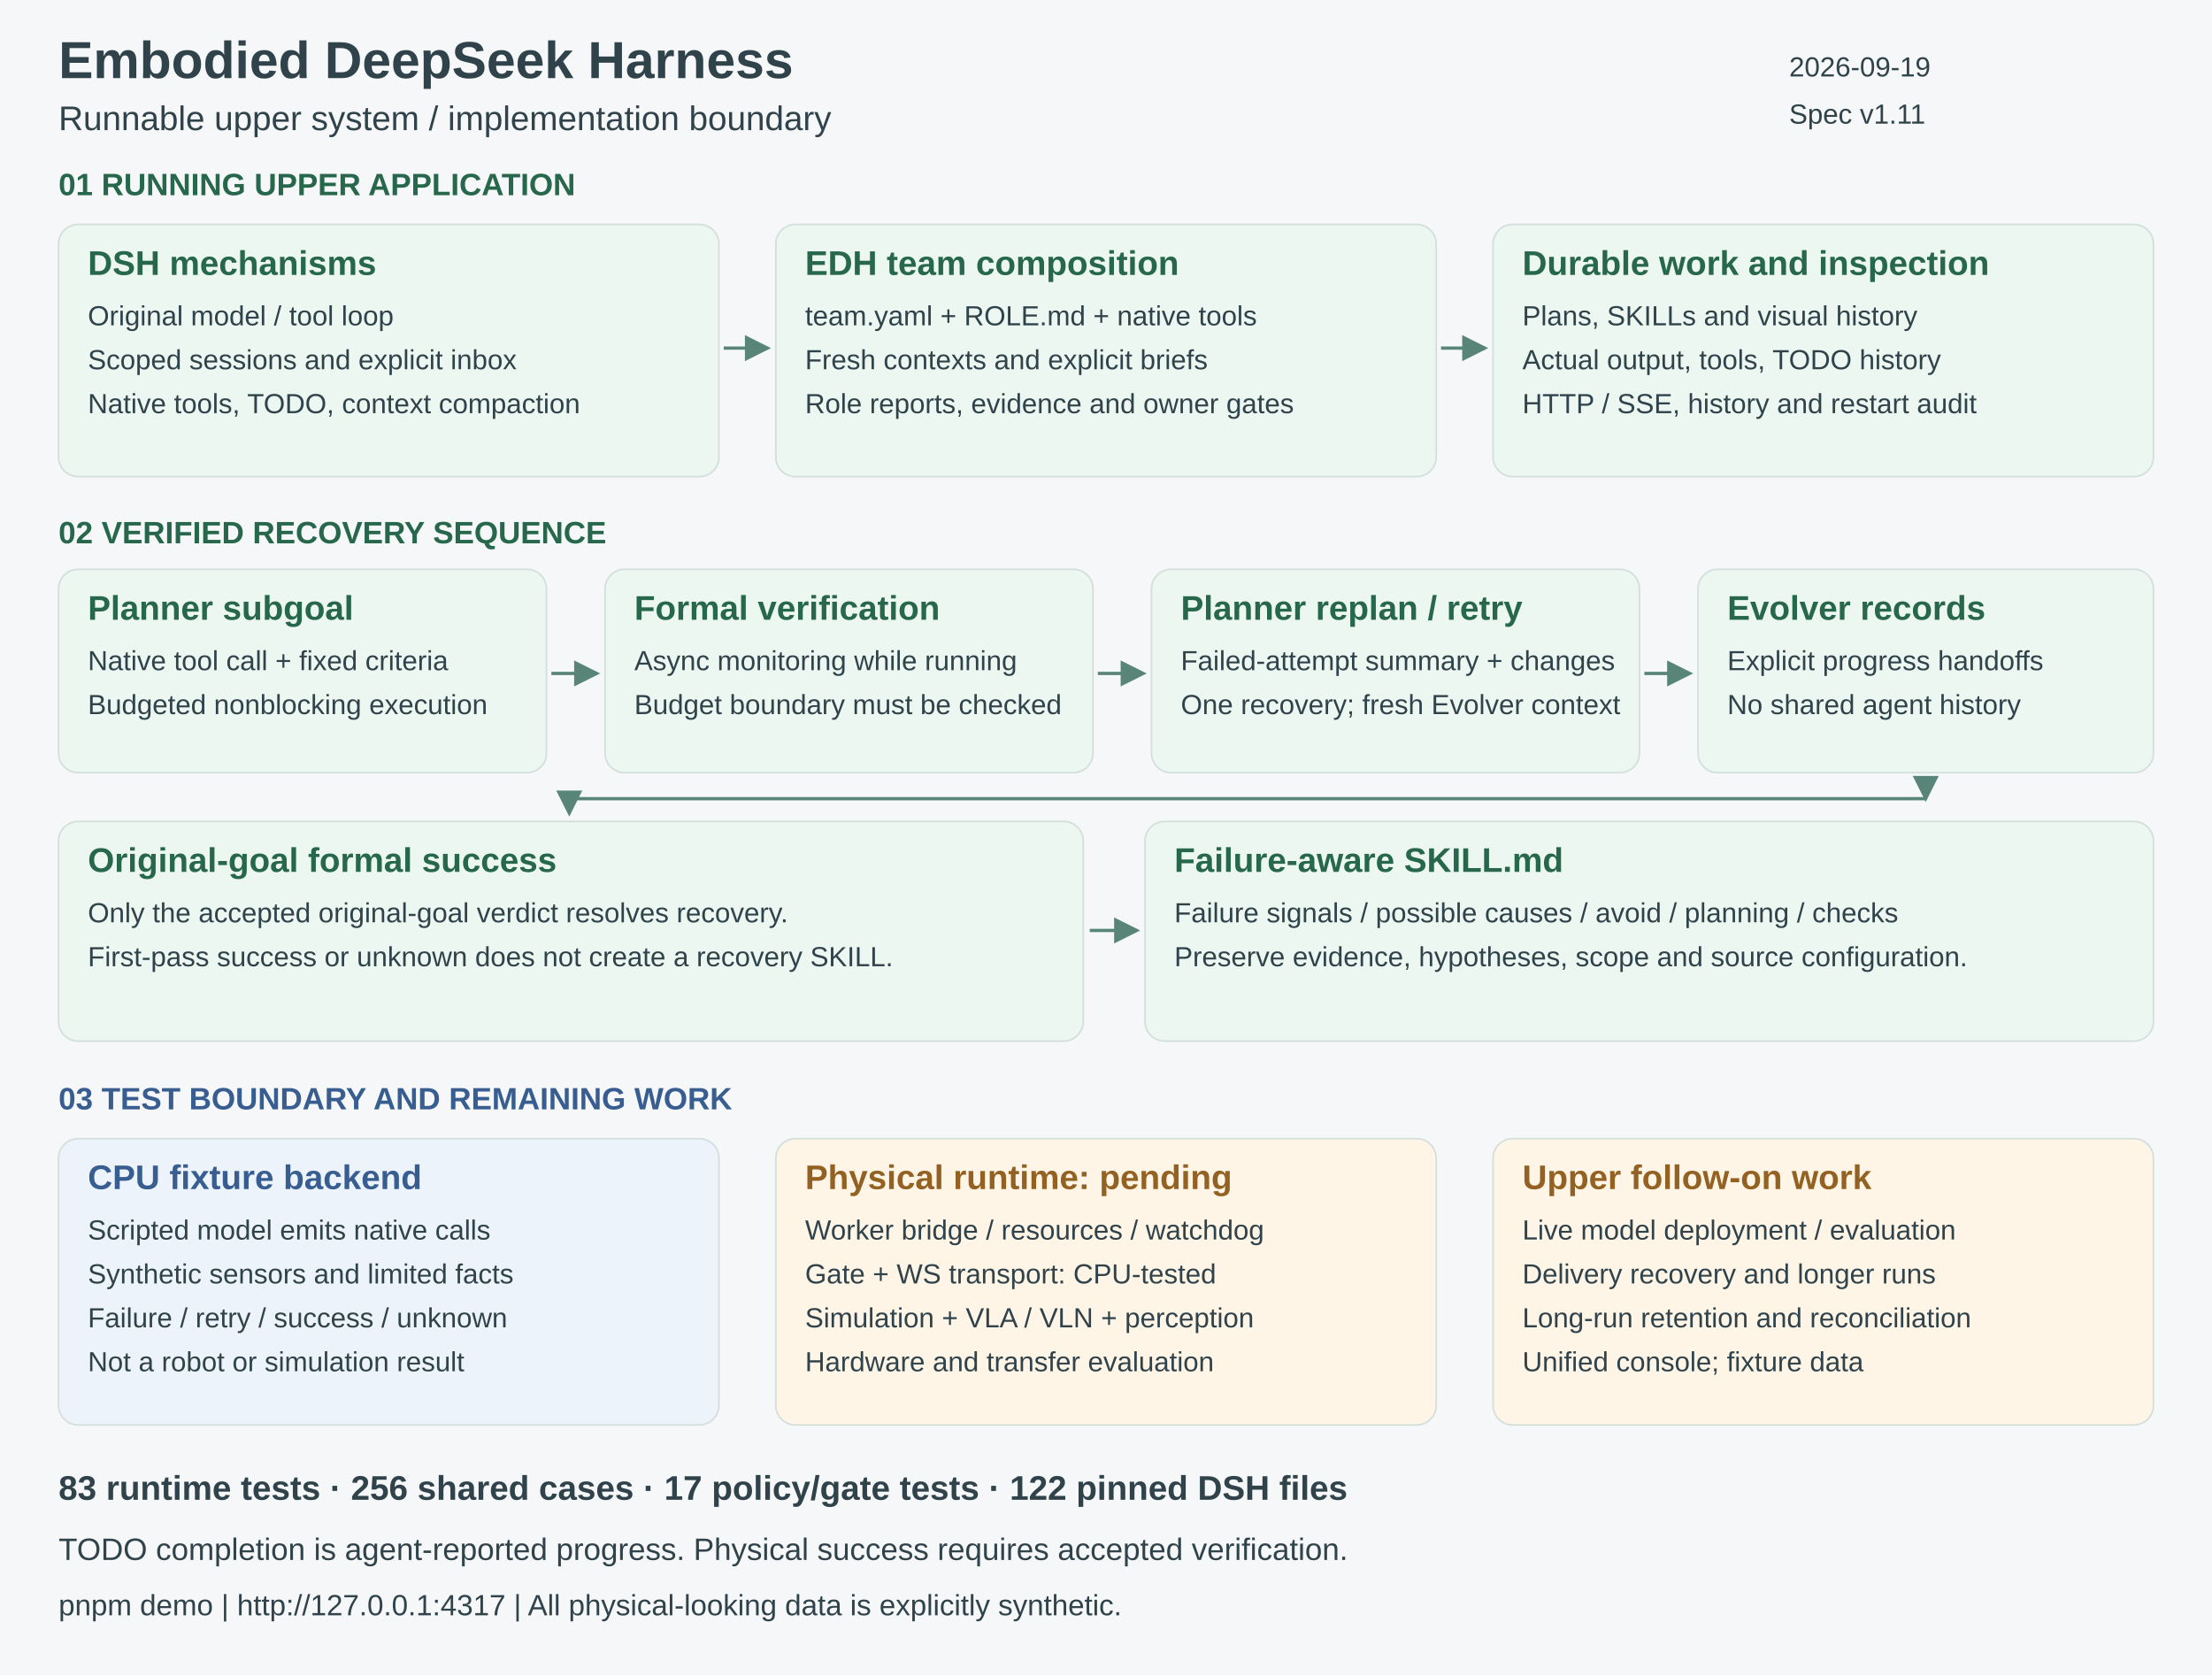
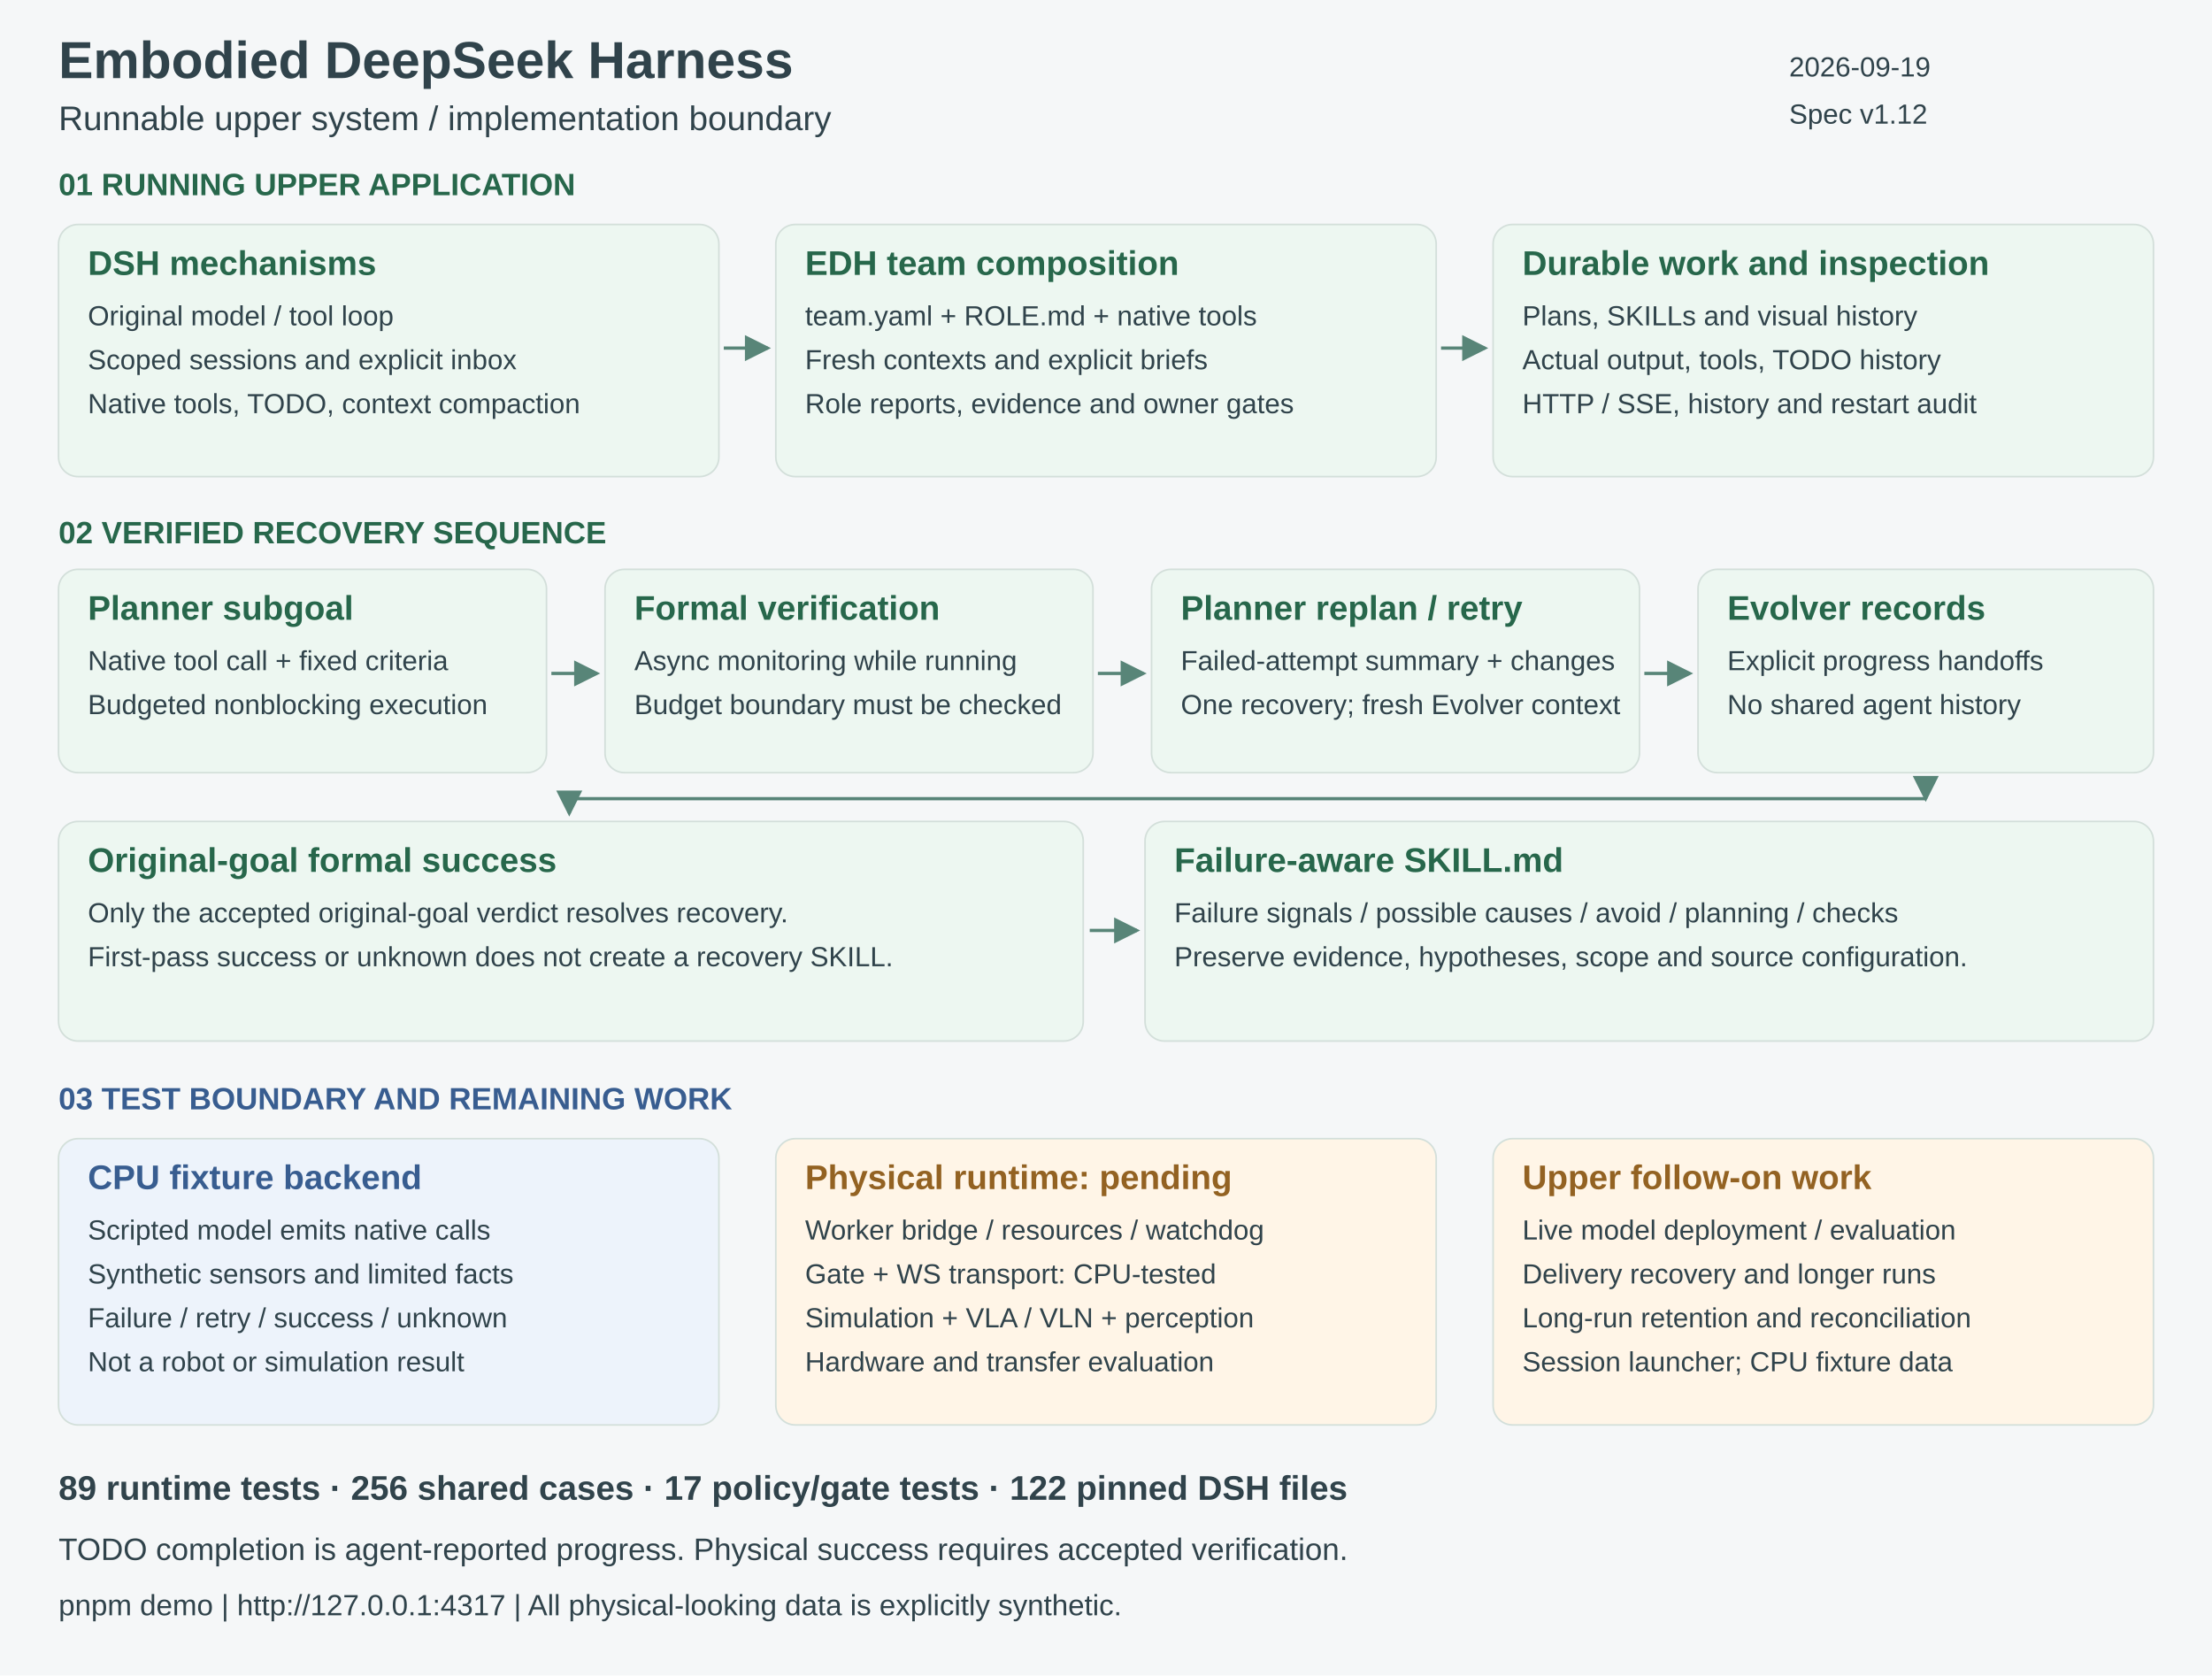
<svg xmlns="http://www.w3.org/2000/svg" width="1360" height="1030" viewBox="0 0 1360 1030" role="img" aria-labelledby="title desc">
  <defs>
    <marker id="arrow" markerWidth="8" markerHeight="8" refX="7" refY="4" orient="auto">
      <path d="M0 0 L8 4 L0 8" fill="#588578" />
    </marker>
  </defs>
  <rect width="1360" height="1030" fill="#f5f7f8" />
  <text x="36" y="48" font-family="Arial, sans-serif" font-size="32" fill="#30434b" font-weight="700">Embodied DeepSeek Harness</text>
  <text x="36" y="80" font-family="Arial, sans-serif" font-size="21" fill="#30434b" font-weight="400">Runnable upper system / implementation boundary</text>
  <text x="1100" y="47" font-family="Arial, sans-serif" font-size="17" fill="#30434b" font-weight="400">2026-09-19</text>
-   <text x="1100" y="76" font-family="Arial, sans-serif" font-size="17" fill="#30434b" font-weight="400">Spec v1.11</text>
+   <text x="1100" y="76" font-family="Arial, sans-serif" font-size="17" fill="#30434b" font-weight="400">Spec v1.12</text>
  <text x="36" y="120" font-family="Arial, sans-serif" font-size="19" fill="#27674b" font-weight="700">01   RUNNING UPPER APPLICATION</text>
  <rect x="36" y="138" width="406" height="155" rx="12" fill="#edf7f1" stroke="#d3dfda" />
  <text x="54" y="169" font-family="Arial, sans-serif" font-size="21" fill="#27674b" font-weight="700">DSH mechanisms</text>
  <text x="54" y="200" font-family="Arial, sans-serif" font-size="17" fill="#30434b" font-weight="400">Original model / tool loop</text>
  <text x="54" y="227" font-family="Arial, sans-serif" font-size="17" fill="#30434b" font-weight="400">Scoped sessions and explicit inbox</text>
  <text x="54" y="254" font-family="Arial, sans-serif" font-size="17" fill="#30434b" font-weight="400">Native tools, TODO, context compaction</text>
  <rect x="477" y="138" width="406" height="155" rx="12" fill="#edf7f1" stroke="#d3dfda" />
  <text x="495" y="169" font-family="Arial, sans-serif" font-size="21" fill="#27674b" font-weight="700">EDH team composition</text>
  <text x="495" y="200" font-family="Arial, sans-serif" font-size="17" fill="#30434b" font-weight="400">team.yaml + ROLE.md + native tools</text>
  <text x="495" y="227" font-family="Arial, sans-serif" font-size="17" fill="#30434b" font-weight="400">Fresh contexts and explicit briefs</text>
  <text x="495" y="254" font-family="Arial, sans-serif" font-size="17" fill="#30434b" font-weight="400">Role reports, evidence and owner gates</text>
  <rect x="918" y="138" width="406" height="155" rx="12" fill="#edf7f1" stroke="#d3dfda" />
  <text x="936" y="169" font-family="Arial, sans-serif" font-size="21" fill="#27674b" font-weight="700">Durable work and inspection</text>
  <text x="936" y="200" font-family="Arial, sans-serif" font-size="17" fill="#30434b" font-weight="400">Plans, SKILLs and visual history</text>
  <text x="936" y="227" font-family="Arial, sans-serif" font-size="17" fill="#30434b" font-weight="400">Actual output, tools, TODO history</text>
  <text x="936" y="254" font-family="Arial, sans-serif" font-size="17" fill="#30434b" font-weight="400">HTTP / SSE, history and restart audit</text>
  <path d="M445 214 L472 214" stroke="#588578" stroke-width="2" fill="none" marker-end="url(#arrow)" />
  <path d="M886 214 L913 214" stroke="#588578" stroke-width="2" fill="none" marker-end="url(#arrow)" />
  <text x="36" y="334" font-family="Arial, sans-serif" font-size="19" fill="#27674b" font-weight="700">02   VERIFIED RECOVERY SEQUENCE</text>
  <rect x="36" y="350" width="300" height="125" rx="12" fill="#edf7f1" stroke="#d3dfda" />
  <text x="54" y="381" font-family="Arial, sans-serif" font-size="21" fill="#27674b" font-weight="700">Planner subgoal</text>
  <text x="54" y="412" font-family="Arial, sans-serif" font-size="17" fill="#30434b" font-weight="400">Native tool call + fixed criteria</text>
  <text x="54" y="439" font-family="Arial, sans-serif" font-size="17" fill="#30434b" font-weight="400">Budgeted nonblocking execution</text>
  <rect x="372" y="350" width="300" height="125" rx="12" fill="#edf7f1" stroke="#d3dfda" />
  <text x="390" y="381" font-family="Arial, sans-serif" font-size="21" fill="#27674b" font-weight="700">Formal verification</text>
  <text x="390" y="412" font-family="Arial, sans-serif" font-size="17" fill="#30434b" font-weight="400">Async monitoring while running</text>
  <text x="390" y="439" font-family="Arial, sans-serif" font-size="17" fill="#30434b" font-weight="400">Budget boundary must be checked</text>
  <rect x="708" y="350" width="300" height="125" rx="12" fill="#edf7f1" stroke="#d3dfda" />
  <text x="726" y="381" font-family="Arial, sans-serif" font-size="21" fill="#27674b" font-weight="700">Planner replan / retry</text>
  <text x="726" y="412" font-family="Arial, sans-serif" font-size="17" fill="#30434b" font-weight="400">Failed-attempt summary + changes</text>
  <text x="726" y="439" font-family="Arial, sans-serif" font-size="17" fill="#30434b" font-weight="400">One recovery; fresh Evolver context</text>
  <rect x="1044" y="350" width="280" height="125" rx="12" fill="#edf7f1" stroke="#d3dfda" />
  <text x="1062" y="381" font-family="Arial, sans-serif" font-size="21" fill="#27674b" font-weight="700">Evolver records</text>
  <text x="1062" y="412" font-family="Arial, sans-serif" font-size="17" fill="#30434b" font-weight="400">Explicit progress handoffs</text>
  <text x="1062" y="439" font-family="Arial, sans-serif" font-size="17" fill="#30434b" font-weight="400">No shared agent history</text>
  <path d="M339 414 L367 414" stroke="#588578" stroke-width="2" fill="none" marker-end="url(#arrow)" />
  <path d="M675 414 L703 414" stroke="#588578" stroke-width="2" fill="none" marker-end="url(#arrow)" />
  <path d="M1011 414 L1039 414" stroke="#588578" stroke-width="2" fill="none" marker-end="url(#arrow)" />
  <rect x="36" y="505" width="630" height="135" rx="12" fill="#edf7f1" stroke="#d3dfda" />
  <text x="54" y="536" font-family="Arial, sans-serif" font-size="21" fill="#27674b" font-weight="700">Original-goal formal success</text>
  <text x="54" y="567" font-family="Arial, sans-serif" font-size="17" fill="#30434b" font-weight="400">Only the accepted original-goal verdict resolves recovery.</text>
  <text x="54" y="594" font-family="Arial, sans-serif" font-size="17" fill="#30434b" font-weight="400">First-pass success or unknown does not create a recovery SKILL.</text>
  <rect x="704" y="505" width="620" height="135" rx="12" fill="#edf7f1" stroke="#d3dfda" />
  <text x="722" y="536" font-family="Arial, sans-serif" font-size="21" fill="#27674b" font-weight="700">Failure-aware SKILL.md</text>
  <text x="722" y="567" font-family="Arial, sans-serif" font-size="17" fill="#30434b" font-weight="400">Failure signals / possible causes / avoid / planning / checks</text>
  <text x="722" y="594" font-family="Arial, sans-serif" font-size="17" fill="#30434b" font-weight="400">Preserve evidence, hypotheses, scope and source configuration.</text>
  <path d="M1184 478 L1184 491" stroke="#588578" stroke-width="2" fill="none" marker-end="url(#arrow)" />
  <path d="M1184 491 H350 V500" stroke="#588578" stroke-width="2" fill="none" marker-end="url(#arrow)" />
  <path d="M670 572 L699 572" stroke="#588578" stroke-width="2" fill="none" marker-end="url(#arrow)" />
  <text x="36" y="682" font-family="Arial, sans-serif" font-size="19" fill="#385d90" font-weight="700">03   TEST BOUNDARY AND REMAINING WORK</text>
  <rect x="36" y="700" width="406" height="176" rx="12" fill="#edf3fb" stroke="#d3dfda" />
  <text x="54" y="731" font-family="Arial, sans-serif" font-size="21" fill="#385d90" font-weight="700">CPU fixture backend</text>
  <text x="54" y="762" font-family="Arial, sans-serif" font-size="17" fill="#30434b" font-weight="400">Scripted model emits native calls</text>
  <text x="54" y="789" font-family="Arial, sans-serif" font-size="17" fill="#30434b" font-weight="400">Synthetic sensors and limited facts</text>
  <text x="54" y="816" font-family="Arial, sans-serif" font-size="17" fill="#30434b" font-weight="400">Failure / retry / success / unknown</text>
  <text x="54" y="843" font-family="Arial, sans-serif" font-size="17" fill="#30434b" font-weight="400">Not a robot or simulation result</text>
  <rect x="477" y="700" width="406" height="176" rx="12" fill="#fff5e7" stroke="#d3dfda" />
  <text x="495" y="731" font-family="Arial, sans-serif" font-size="21" fill="#936222" font-weight="700">Physical runtime: pending</text>
  <text x="495" y="762" font-family="Arial, sans-serif" font-size="17" fill="#30434b" font-weight="400">Worker bridge / resources / watchdog</text>
  <text x="495" y="789" font-family="Arial, sans-serif" font-size="17" fill="#30434b" font-weight="400">Gate + WS transport: CPU-tested</text>
  <text x="495" y="816" font-family="Arial, sans-serif" font-size="17" fill="#30434b" font-weight="400">Simulation + VLA / VLN + perception</text>
  <text x="495" y="843" font-family="Arial, sans-serif" font-size="17" fill="#30434b" font-weight="400">Hardware and transfer evaluation</text>
  <rect x="918" y="700" width="406" height="176" rx="12" fill="#fff5e7" stroke="#d3dfda" />
  <text x="936" y="731" font-family="Arial, sans-serif" font-size="21" fill="#936222" font-weight="700">Upper follow-on work</text>
  <text x="936" y="762" font-family="Arial, sans-serif" font-size="17" fill="#30434b" font-weight="400">Live model deployment / evaluation</text>
  <text x="936" y="789" font-family="Arial, sans-serif" font-size="17" fill="#30434b" font-weight="400">Delivery recovery and longer runs</text>
  <text x="936" y="816" font-family="Arial, sans-serif" font-size="17" fill="#30434b" font-weight="400">Long-run retention and reconciliation</text>
-   <text x="936" y="843" font-family="Arial, sans-serif" font-size="17" fill="#30434b" font-weight="400">Unified console; fixture data</text>
-   <text x="36" y="922" font-family="Arial, sans-serif" font-size="21" fill="#30434b" font-weight="700">83 runtime tests  ·  256 shared cases  ·  17 policy/gate tests  ·  122 pinned DSH files</text>
+   <text x="936" y="843" font-family="Arial, sans-serif" font-size="17" fill="#30434b" font-weight="400">Session launcher; CPU fixture data</text>
+   <text x="36" y="922" font-family="Arial, sans-serif" font-size="21" fill="#30434b" font-weight="700">89 runtime tests  ·  256 shared cases  ·  17 policy/gate tests  ·  122 pinned DSH files</text>
  <text x="36" y="959" font-family="Arial, sans-serif" font-size="19" fill="#30434b" font-weight="400">TODO completion is agent-reported progress. Physical success requires accepted verification.</text>
  <text x="36" y="993" font-family="Arial, sans-serif" font-size="18" fill="#30434b" font-weight="400">pnpm demo   |   http://127.0.0.1:4317   |   All physical-looking data is explicitly synthetic.</text>
</svg>
